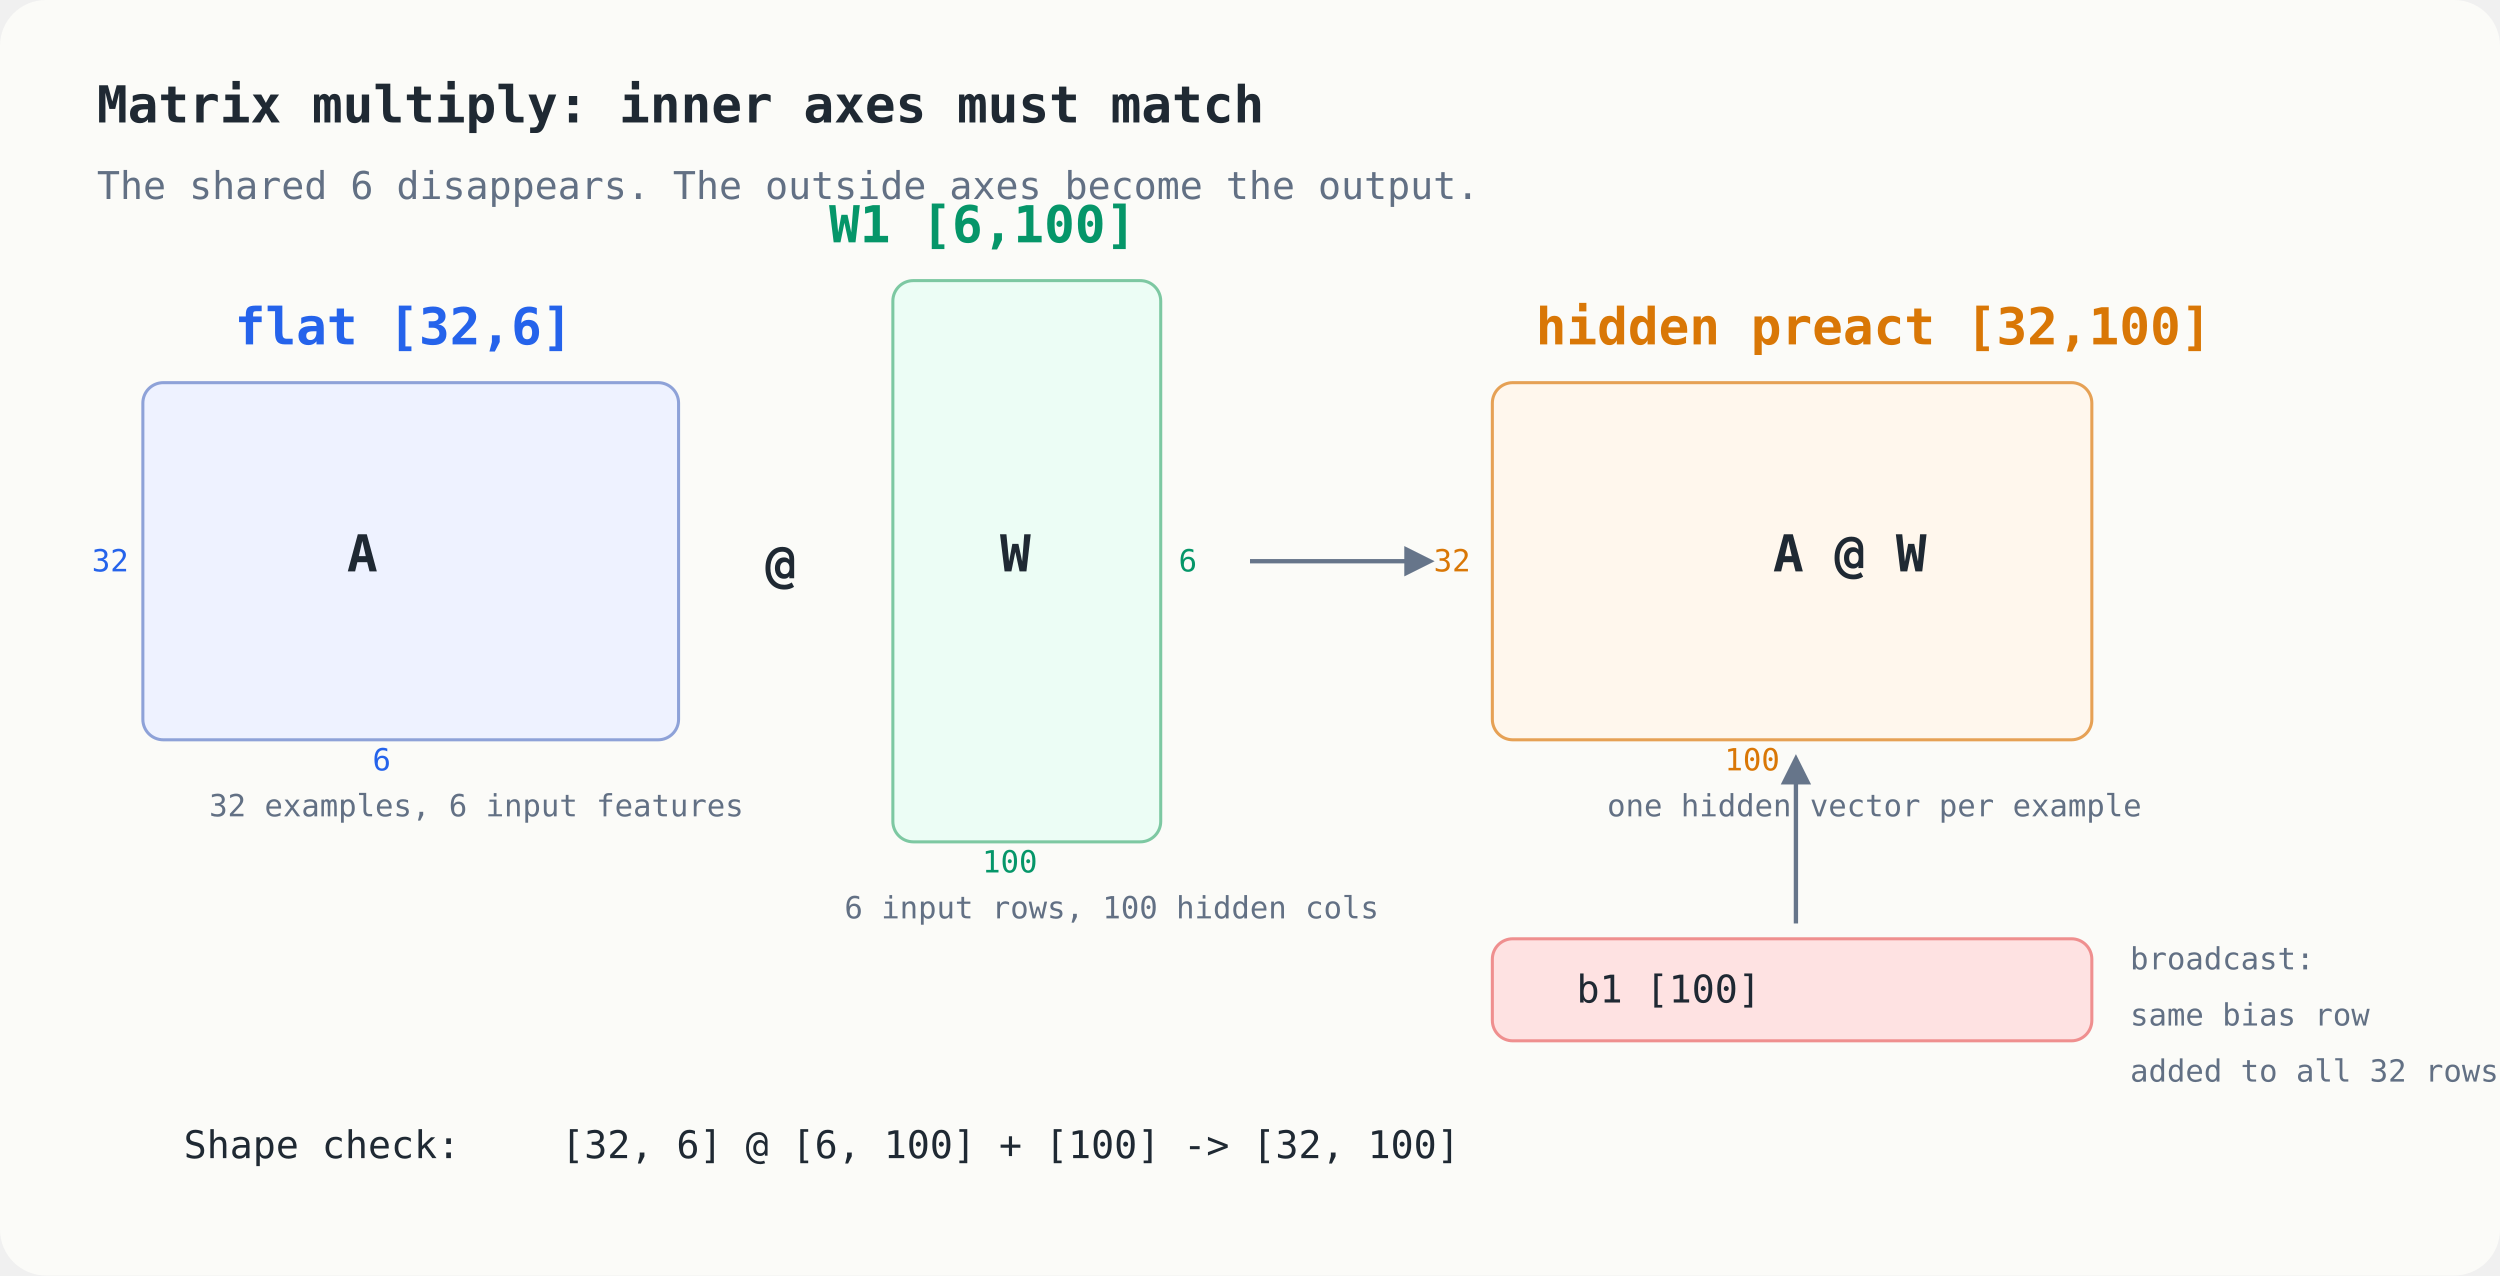
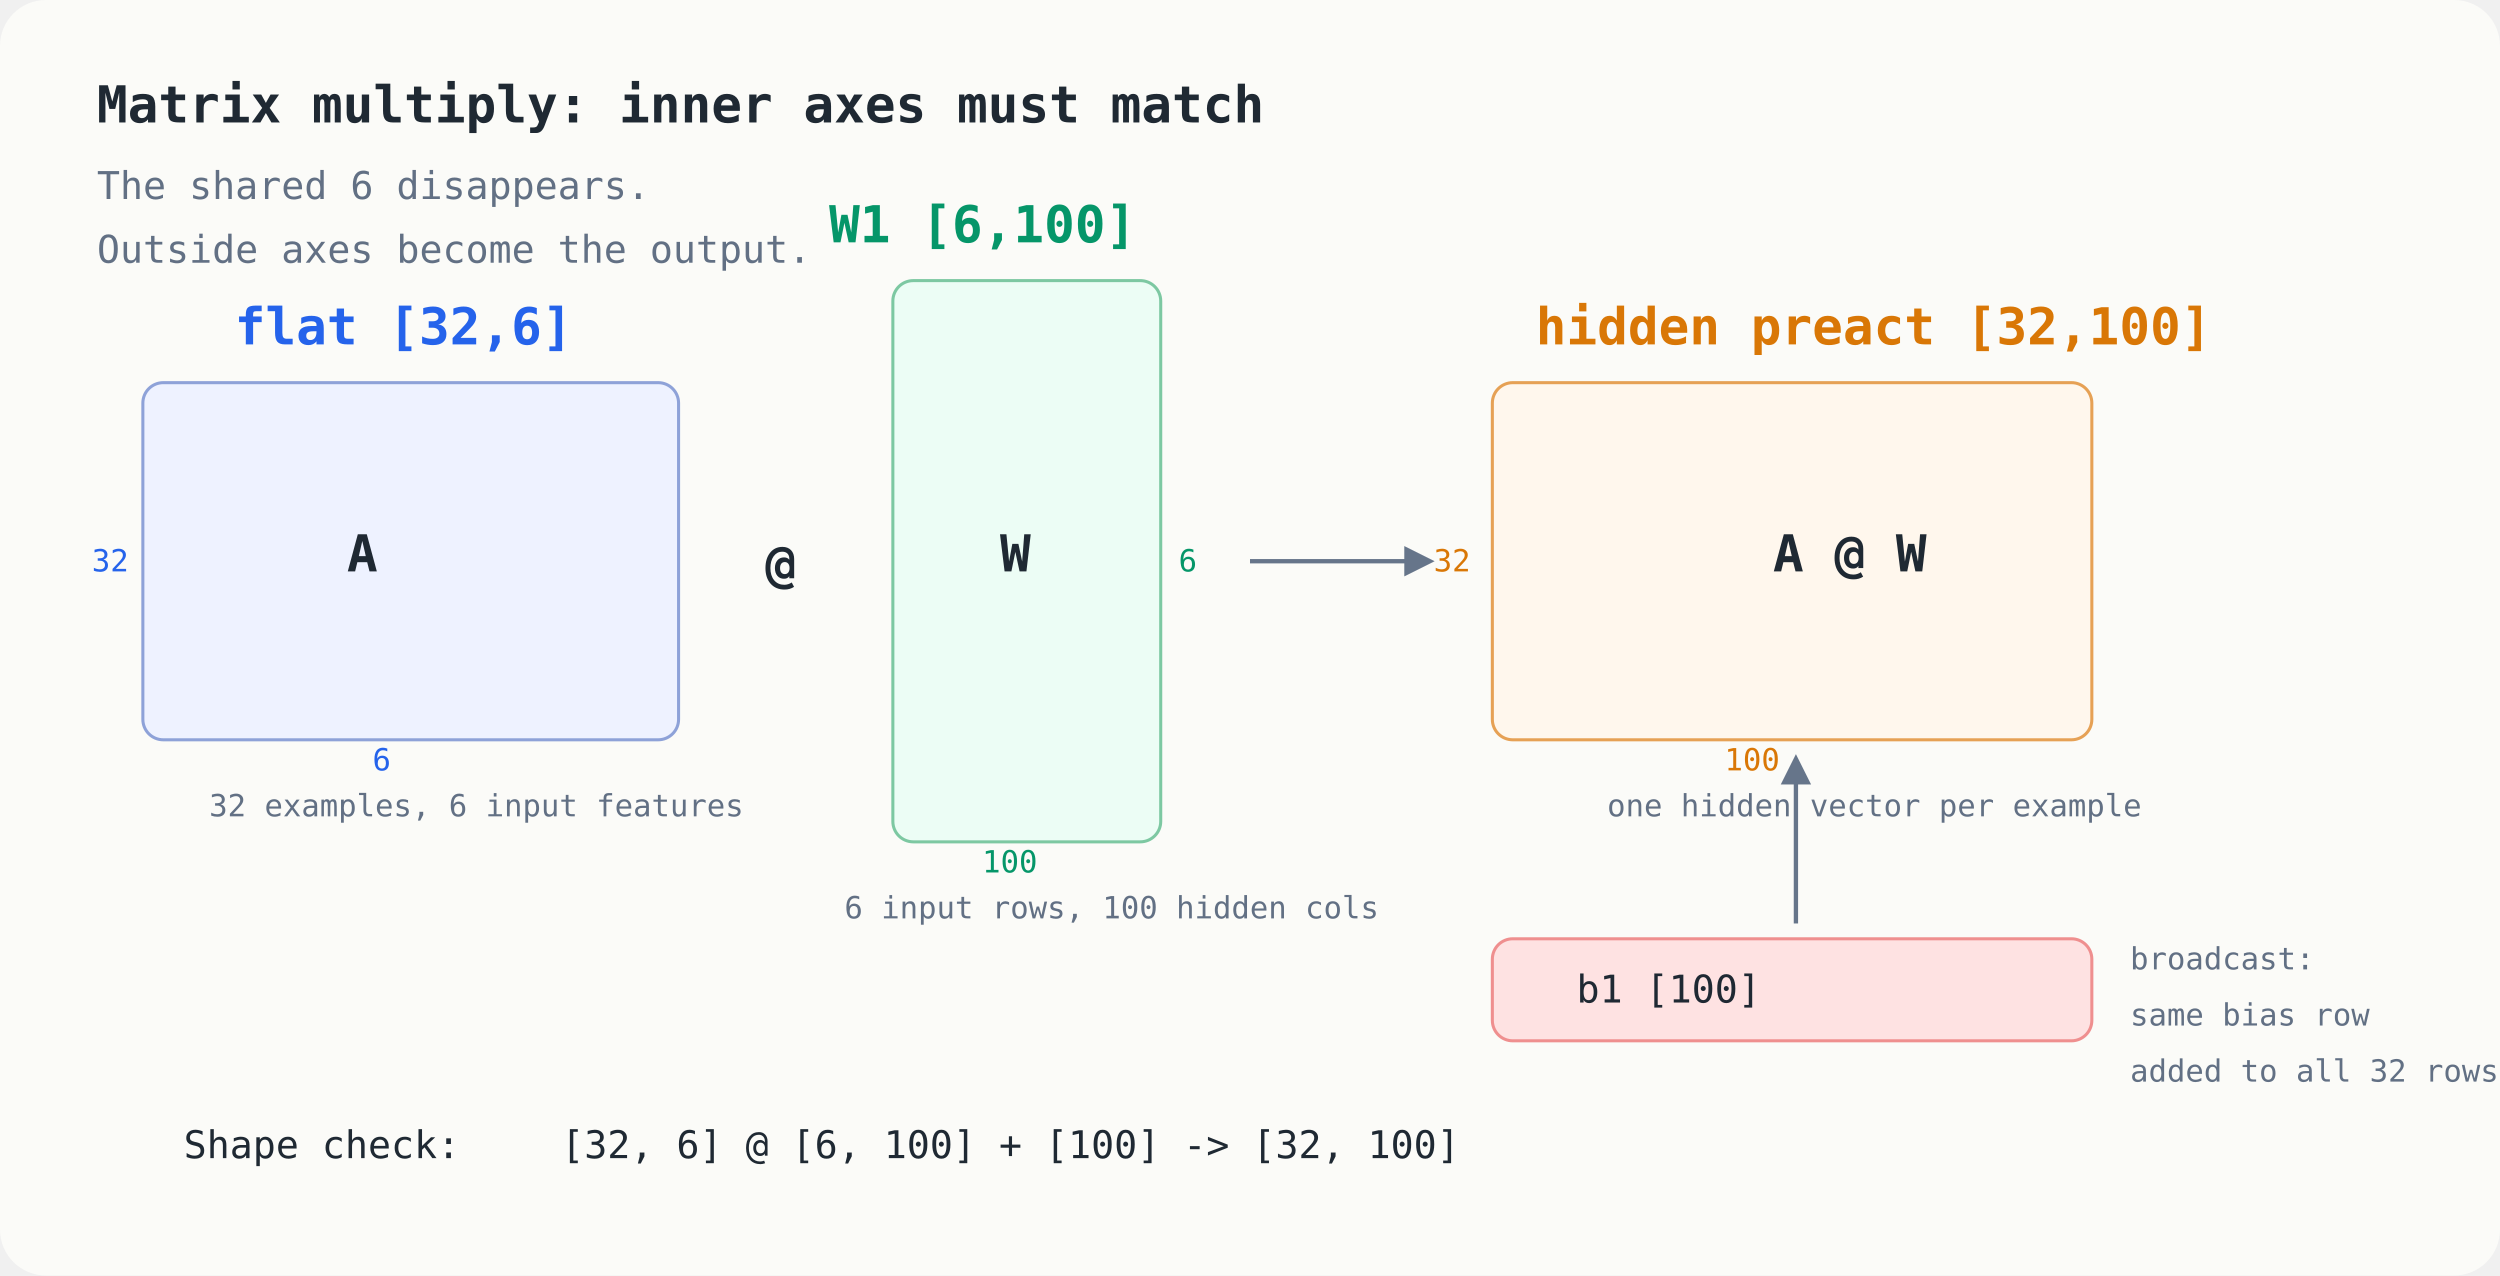
<svg xmlns="http://www.w3.org/2000/svg" viewBox="0 0 980 500" role="img" aria-labelledby="title desc">
  <defs>
    <style>
      .bg { fill: #fbfbf8; }
      .panel { fill: #ffffff; stroke: #d7dce2; stroke-width: 1.5; }
      .ink { fill: #1f2933; }
      .muted { fill: #627084; }
      .blue { fill: #2563eb; }
      .green { fill: #059669; }
      .orange { fill: #d97706; }
      .matA { fill: #eef2ff; stroke: #8ea2d8; stroke-width: 1.2; }
      .matB { fill: #ecfdf5; stroke: #7dc8a2; stroke-width: 1.2; }
      .matC { fill: #fff7ed; stroke: #e6a155; stroke-width: 1.2; }
      .bias { fill: #fee2e2; stroke: #ef8f8f; stroke-width: 1.2; }
      .line { stroke: #66758a; stroke-width: 1.7; fill: none; marker-end: url(#arrow); }
      .label { font: 700 20px ui-monospace, SFMono-Regular, Menlo, Consolas, monospace; }
      .text { font: 500 15px ui-monospace, SFMono-Regular, Menlo, Consolas, monospace; }
      .small { font: 500 12px ui-monospace, SFMono-Regular, Menlo, Consolas, monospace; }
    </style>
    <marker id="arrow" viewBox="0 0 10 10" refX="8" refY="5" markerWidth="7" markerHeight="7" orient="auto">
      <path d="M 0 0 L 10 5 L 0 10 z" fill="#66758a" />
    </marker>
  </defs>
  <rect class="bg" width="980" height="500" rx="18" />
  <text x="38" y="48" class="label ink">Matrix multiply: inner axes must match</text>
-   <text x="38" y="78" class="text muted">The shared 6 disappears. The outside axes become the output.</text>
+   <text x="38" y="78" class="text muted">The shared 6 disappears.</text>
+   <text x="38" y="103" class="text muted">Outside axes become the output.</text>
  <rect x="56" y="150" width="210" height="140" rx="8" class="matA" />
  <text x="92" y="135" class="label blue">flat [32,6]</text>
  <text x="82" y="320" class="small muted">32 examples, 6 input features</text>
  <text x="136" y="224" class="label ink">A</text>
  <text x="146" y="302" class="small blue">6</text>
  <text x="36" y="224" class="small blue">32</text>
  <text x="300" y="228" class="label ink">@</text>
  <rect x="350" y="110" width="105" height="220" rx="8" class="matB" />
  <text x="325" y="95" class="label green">W1 [6,100]</text>
  <text x="331" y="360" class="small muted">6 input rows, 100 hidden cols</text>
  <text x="392" y="224" class="label ink">W</text>
  <text x="385" y="342" class="small green">100</text>
  <text x="462" y="224" class="small green">6</text>
  <path d="M490 220 L560 220" class="line" />
  <rect x="585" y="150" width="235" height="140" rx="8" class="matC" />
  <text x="602" y="135" class="label orange">hidden preact [32,100]</text>
  <text x="630" y="320" class="small muted">one hidden vector per example</text>
  <text x="695" y="224" class="label ink">A @ W</text>
  <text x="676" y="302" class="small orange">100</text>
  <text x="562" y="224" class="small orange">32</text>
  <rect x="585" y="368" width="235" height="40" rx="8" class="bias" />
  <text x="618" y="393" class="text ink">b1 [100]</text>
  <path d="M704 362 L704 298" class="line" />
  <text x="835" y="380" class="small muted">broadcast:</text>
  <text x="835" y="402" class="small muted">same bias row</text>
  <text x="835" y="424" class="small muted">added to all 32 rows</text>
  <text x="72" y="454" class="text ink">Shape check:</text>
  <text x="220" y="454" class="text ink">[32, 6] @ [6, 100] + [100] -&gt; [32, 100]</text>
</svg>
